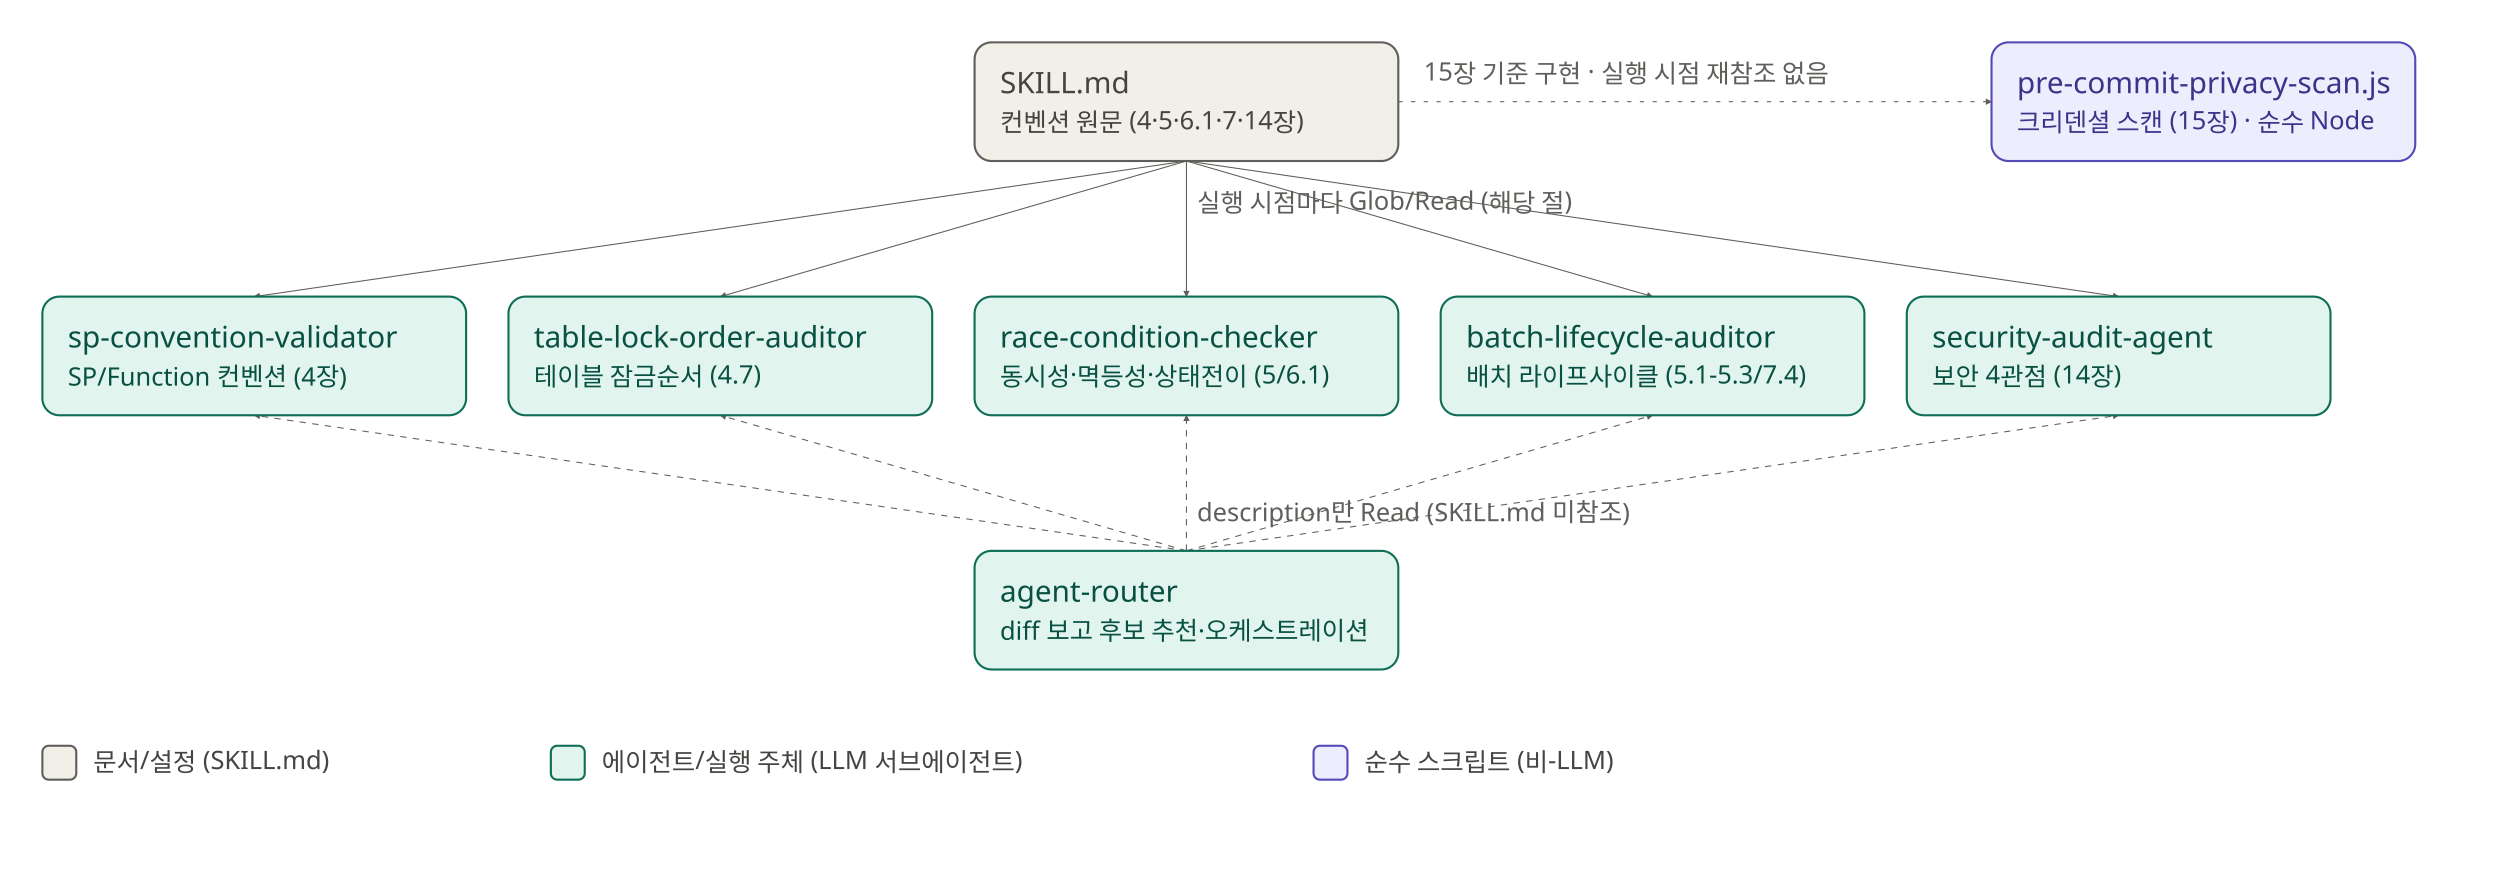
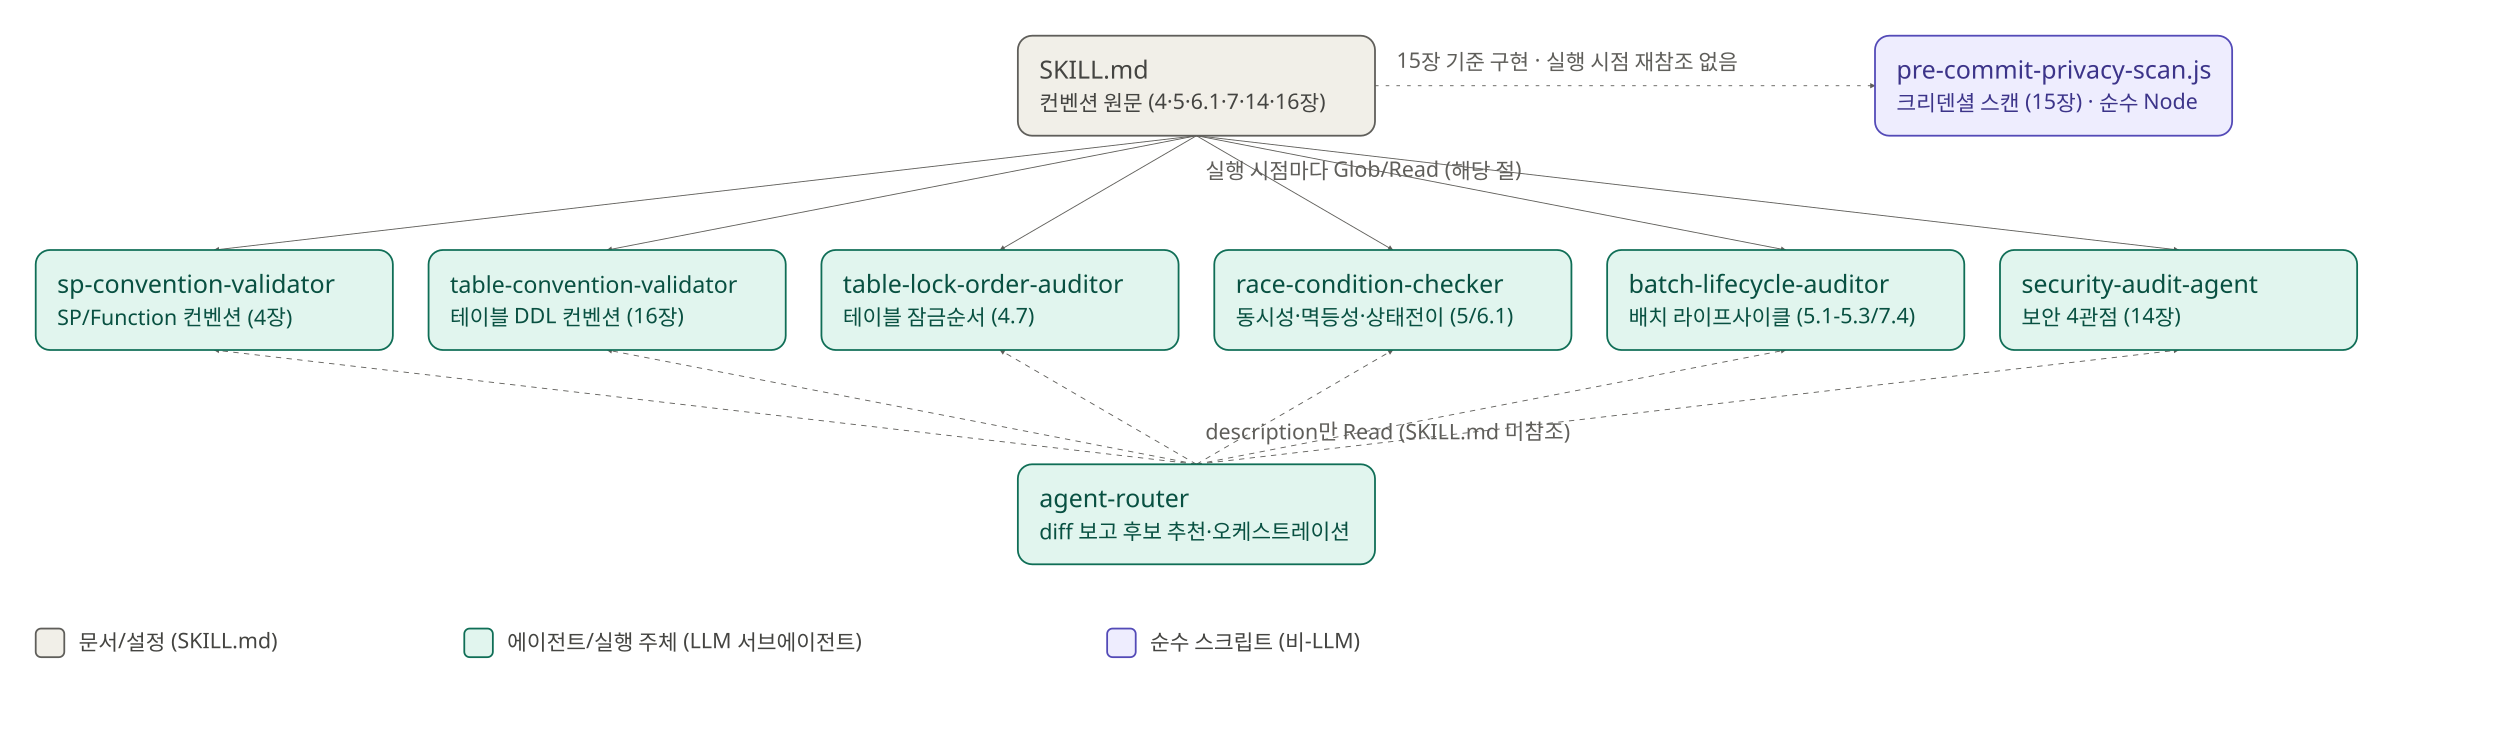
- <svg xmlns="http://www.w3.org/2000/svg" viewBox="0 0 1180 420" font-family="sans-serif">
-   <rect x="0" y="0" width="1180" height="420" fill="#FFFFFF" />
+ <svg xmlns="http://www.w3.org/2000/svg" viewBox="0 0 1400 420" font-family="sans-serif">
+   <rect x="0" y="0" width="1400" height="420" fill="#FFFFFF" />
  <defs>
    <marker id="arrow" viewBox="0 0 10 10" refX="9" refY="5" markerWidth="6" markerHeight="6" orient="auto-start-reverse">
      <path d="M0,0 L10,5 L0,10 z" fill="#5F5E5A" />
    </marker>
  </defs>
-   <line x1="560" y1="76" x2="120" y2="140" stroke="#5F5E5A" stroke-width="0.5" marker-end="url(#arrow)" />
-   <line x1="560" y1="76" x2="340" y2="140" stroke="#5F5E5A" stroke-width="0.5" marker-end="url(#arrow)" />
-   <line x1="560" y1="76" x2="560" y2="140" stroke="#5F5E5A" stroke-width="0.5" marker-end="url(#arrow)" />
-   <line x1="560" y1="76" x2="780" y2="140" stroke="#5F5E5A" stroke-width="0.5" marker-end="url(#arrow)" />
-   <line x1="560" y1="76" x2="1000" y2="140" stroke="#5F5E5A" stroke-width="0.5" marker-end="url(#arrow)" />
-   <text x="565" y="100" font-size="12" fill="#5F5E5A">실행 시점마다 Glob/Read (해당 절)</text>
-   <line x1="560" y1="260" x2="120" y2="196" stroke="#5F5E5A" stroke-width="0.5" stroke-dasharray="3,3" marker-end="url(#arrow)" />
-   <line x1="560" y1="260" x2="340" y2="196" stroke="#5F5E5A" stroke-width="0.5" stroke-dasharray="3,3" marker-end="url(#arrow)" />
-   <line x1="560" y1="260" x2="560" y2="196" stroke="#5F5E5A" stroke-width="0.5" stroke-dasharray="3,3" marker-end="url(#arrow)" />
-   <line x1="560" y1="260" x2="780" y2="196" stroke="#5F5E5A" stroke-width="0.5" stroke-dasharray="3,3" marker-end="url(#arrow)" />
-   <line x1="560" y1="260" x2="1000" y2="196" stroke="#5F5E5A" stroke-width="0.5" stroke-dasharray="3,3" marker-end="url(#arrow)" />
-   <text x="565" y="246" font-size="12" fill="#5F5E5A">description만 Read (SKILL.md 미참조)</text>
-   <line x1="660" y1="48" x2="940" y2="48" stroke="#5F5E5A" stroke-width="0.5" stroke-dasharray="2,4" marker-end="url(#arrow)" />
-   <text x="672" y="38" font-size="12" fill="#5F5E5A">15장 기준 구현 · 실행 시점 재참조 없음</text>
-   <rect x="460" y="20" width="200" height="56" rx="8" fill="#F1EFE8" stroke="#5F5E5A" />
-   <text x="472" y="44" font-size="14" font-weight="500" fill="#444441">SKILL.md</text>
-   <text x="472" y="62" font-size="12" fill="#444441">컨벤션 원문 (4·5·6.1·7·14장)</text>
-   <rect x="940" y="20" width="200" height="56" rx="8" fill="#EEEDFE" stroke="#534AB7" />
-   <text x="952" y="44" font-size="14" font-weight="500" fill="#3C3489">pre-commit-privacy-scan.js</text>
-   <text x="952" y="62" font-size="12" fill="#3C3489">크리덴셜 스캔 (15장) · 순수 Node</text>
+   <line x1="670" y1="76" x2="120" y2="140" stroke="#5F5E5A" stroke-width="0.5" marker-end="url(#arrow)" />
+   <line x1="670" y1="76" x2="340" y2="140" stroke="#5F5E5A" stroke-width="0.5" marker-end="url(#arrow)" />
+   <line x1="670" y1="76" x2="560" y2="140" stroke="#5F5E5A" stroke-width="0.5" marker-end="url(#arrow)" />
+   <line x1="670" y1="76" x2="780" y2="140" stroke="#5F5E5A" stroke-width="0.5" marker-end="url(#arrow)" />
+   <line x1="670" y1="76" x2="1000" y2="140" stroke="#5F5E5A" stroke-width="0.5" marker-end="url(#arrow)" />
+   <line x1="670" y1="76" x2="1220" y2="140" stroke="#5F5E5A" stroke-width="0.5" marker-end="url(#arrow)" />
+   <text x="675" y="100" font-size="12" fill="#5F5E5A">실행 시점마다 Glob/Read (해당 절)</text>
+   <line x1="670" y1="260" x2="120" y2="196" stroke="#5F5E5A" stroke-width="0.5" stroke-dasharray="3,3" marker-end="url(#arrow)" />
+   <line x1="670" y1="260" x2="340" y2="196" stroke="#5F5E5A" stroke-width="0.5" stroke-dasharray="3,3" marker-end="url(#arrow)" />
+   <line x1="670" y1="260" x2="560" y2="196" stroke="#5F5E5A" stroke-width="0.5" stroke-dasharray="3,3" marker-end="url(#arrow)" />
+   <line x1="670" y1="260" x2="780" y2="196" stroke="#5F5E5A" stroke-width="0.5" stroke-dasharray="3,3" marker-end="url(#arrow)" />
+   <line x1="670" y1="260" x2="1000" y2="196" stroke="#5F5E5A" stroke-width="0.5" stroke-dasharray="3,3" marker-end="url(#arrow)" />
+   <line x1="670" y1="260" x2="1220" y2="196" stroke="#5F5E5A" stroke-width="0.5" stroke-dasharray="3,3" marker-end="url(#arrow)" />
+   <text x="675" y="246" font-size="12" fill="#5F5E5A">description만 Read (SKILL.md 미참조)</text>
+   <line x1="770" y1="48" x2="1050" y2="48" stroke="#5F5E5A" stroke-width="0.5" stroke-dasharray="2,4" marker-end="url(#arrow)" />
+   <text x="782" y="38" font-size="12" fill="#5F5E5A">15장 기준 구현 · 실행 시점 재참조 없음</text>
+   <rect x="570" y="20" width="200" height="56" rx="8" fill="#F1EFE8" stroke="#5F5E5A" />
+   <text x="582" y="44" font-size="14" font-weight="500" fill="#444441">SKILL.md</text>
+   <text x="582" y="62" font-size="12" fill="#444441">컨벤션 원문 (4·5·6.1·7·14·16장)</text>
+   <rect x="1050" y="20" width="200" height="56" rx="8" fill="#EEEDFE" stroke="#534AB7" />
+   <text x="1062" y="44" font-size="14" font-weight="500" fill="#3C3489">pre-commit-privacy-scan.js</text>
+   <text x="1062" y="62" font-size="12" fill="#3C3489">크리덴셜 스캔 (15장) · 순수 Node</text>
  <rect x="20" y="140" width="200" height="56" rx="8" fill="#E1F5EE" stroke="#0F6E56" />
  <text x="32" y="164" font-size="14" font-weight="500" fill="#085041">sp-convention-validator</text>
  <text x="32" y="182" font-size="12" fill="#085041">SP/Function 컨벤션 (4장)</text>
  <rect x="240" y="140" width="200" height="56" rx="8" fill="#E1F5EE" stroke="#0F6E56" />
-   <text x="252" y="164" font-size="14" font-weight="500" fill="#085041">table-lock-order-auditor</text>
-   <text x="252" y="182" font-size="12" fill="#085041">테이블 잠금순서 (4.7)</text>
+   <text x="252" y="164" font-size="13" font-weight="500" fill="#085041">table-convention-validator</text>
+   <text x="252" y="182" font-size="12" fill="#085041">테이블 DDL 컨벤션 (16장)</text>
  <rect x="460" y="140" width="200" height="56" rx="8" fill="#E1F5EE" stroke="#0F6E56" />
-   <text x="472" y="164" font-size="14" font-weight="500" fill="#085041">race-condition-checker</text>
-   <text x="472" y="182" font-size="12" fill="#085041">동시성·멱등성·상태전이 (5/6.1)</text>
+   <text x="472" y="164" font-size="14" font-weight="500" fill="#085041">table-lock-order-auditor</text>
+   <text x="472" y="182" font-size="12" fill="#085041">테이블 잠금순서 (4.7)</text>
  <rect x="680" y="140" width="200" height="56" rx="8" fill="#E1F5EE" stroke="#0F6E56" />
-   <text x="692" y="164" font-size="14" font-weight="500" fill="#085041">batch-lifecycle-auditor</text>
-   <text x="692" y="182" font-size="12" fill="#085041">배치 라이프사이클 (5.1-5.3/7.4)</text>
+   <text x="692" y="164" font-size="14" font-weight="500" fill="#085041">race-condition-checker</text>
+   <text x="692" y="182" font-size="12" fill="#085041">동시성·멱등성·상태전이 (5/6.1)</text>
  <rect x="900" y="140" width="200" height="56" rx="8" fill="#E1F5EE" stroke="#0F6E56" />
-   <text x="912" y="164" font-size="14" font-weight="500" fill="#085041">security-audit-agent</text>
-   <text x="912" y="182" font-size="12" fill="#085041">보안 4관점 (14장)</text>
-   <rect x="460" y="260" width="200" height="56" rx="8" fill="#E1F5EE" stroke="#0F6E56" />
-   <text x="472" y="284" font-size="14" font-weight="500" fill="#085041">agent-router</text>
-   <text x="472" y="302" font-size="12" fill="#085041">diff 보고 후보 추천·오케스트레이션</text>
+   <text x="912" y="164" font-size="14" font-weight="500" fill="#085041">batch-lifecycle-auditor</text>
+   <text x="912" y="182" font-size="12" fill="#085041">배치 라이프사이클 (5.1-5.3/7.4)</text>
+   <rect x="1120" y="140" width="200" height="56" rx="8" fill="#E1F5EE" stroke="#0F6E56" />
+   <text x="1132" y="164" font-size="14" font-weight="500" fill="#085041">security-audit-agent</text>
+   <text x="1132" y="182" font-size="12" fill="#085041">보안 4관점 (14장)</text>
+   <rect x="570" y="260" width="200" height="56" rx="8" fill="#E1F5EE" stroke="#0F6E56" />
+   <text x="582" y="284" font-size="14" font-weight="500" fill="#085041">agent-router</text>
+   <text x="582" y="302" font-size="12" fill="#085041">diff 보고 후보 추천·오케스트레이션</text>
  <rect x="20" y="352" width="16" height="16" rx="3" fill="#F1EFE8" stroke="#5F5E5A" />
  <text x="44" y="364" font-size="12" fill="#444441">문서/설정 (SKILL.md)</text>
  <rect x="260" y="352" width="16" height="16" rx="3" fill="#E1F5EE" stroke="#0F6E56" />
  <text x="284" y="364" font-size="12" fill="#444441">에이전트/실행 주체 (LLM 서브에이전트)</text>
  <rect x="620" y="352" width="16" height="16" rx="3" fill="#EEEDFE" stroke="#534AB7" />
  <text x="644" y="364" font-size="12" fill="#444441">순수 스크립트 (비-LLM)</text>
</svg>
